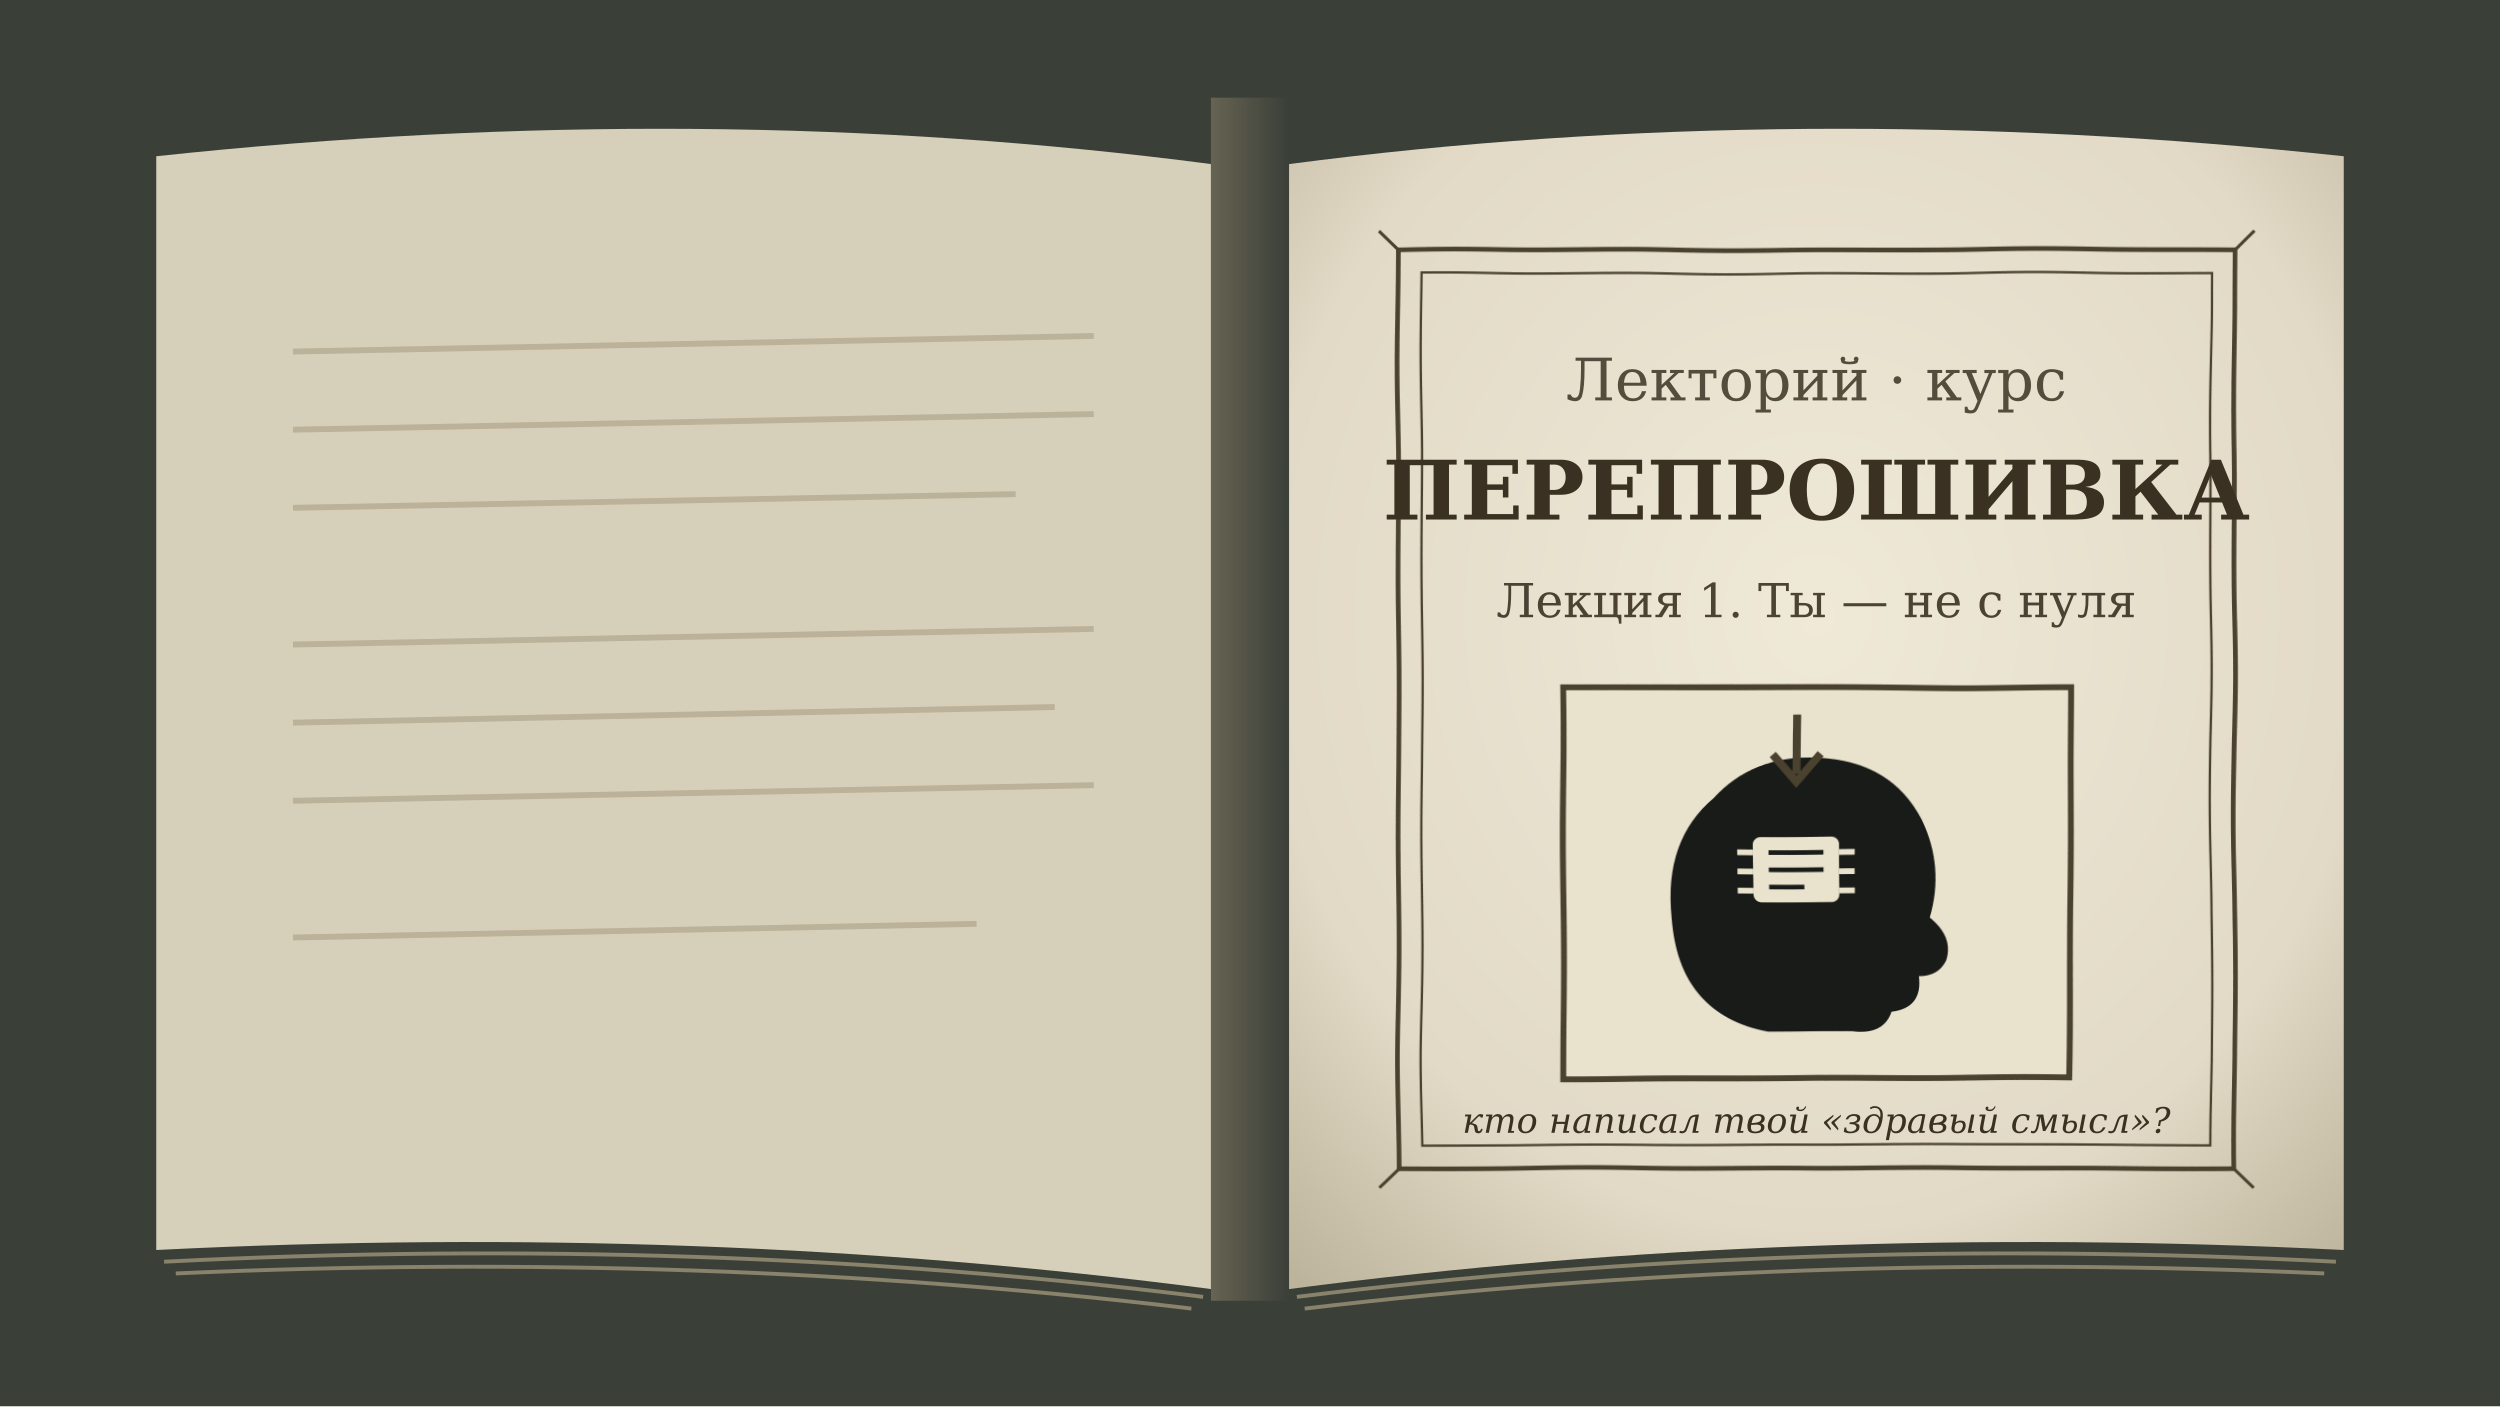
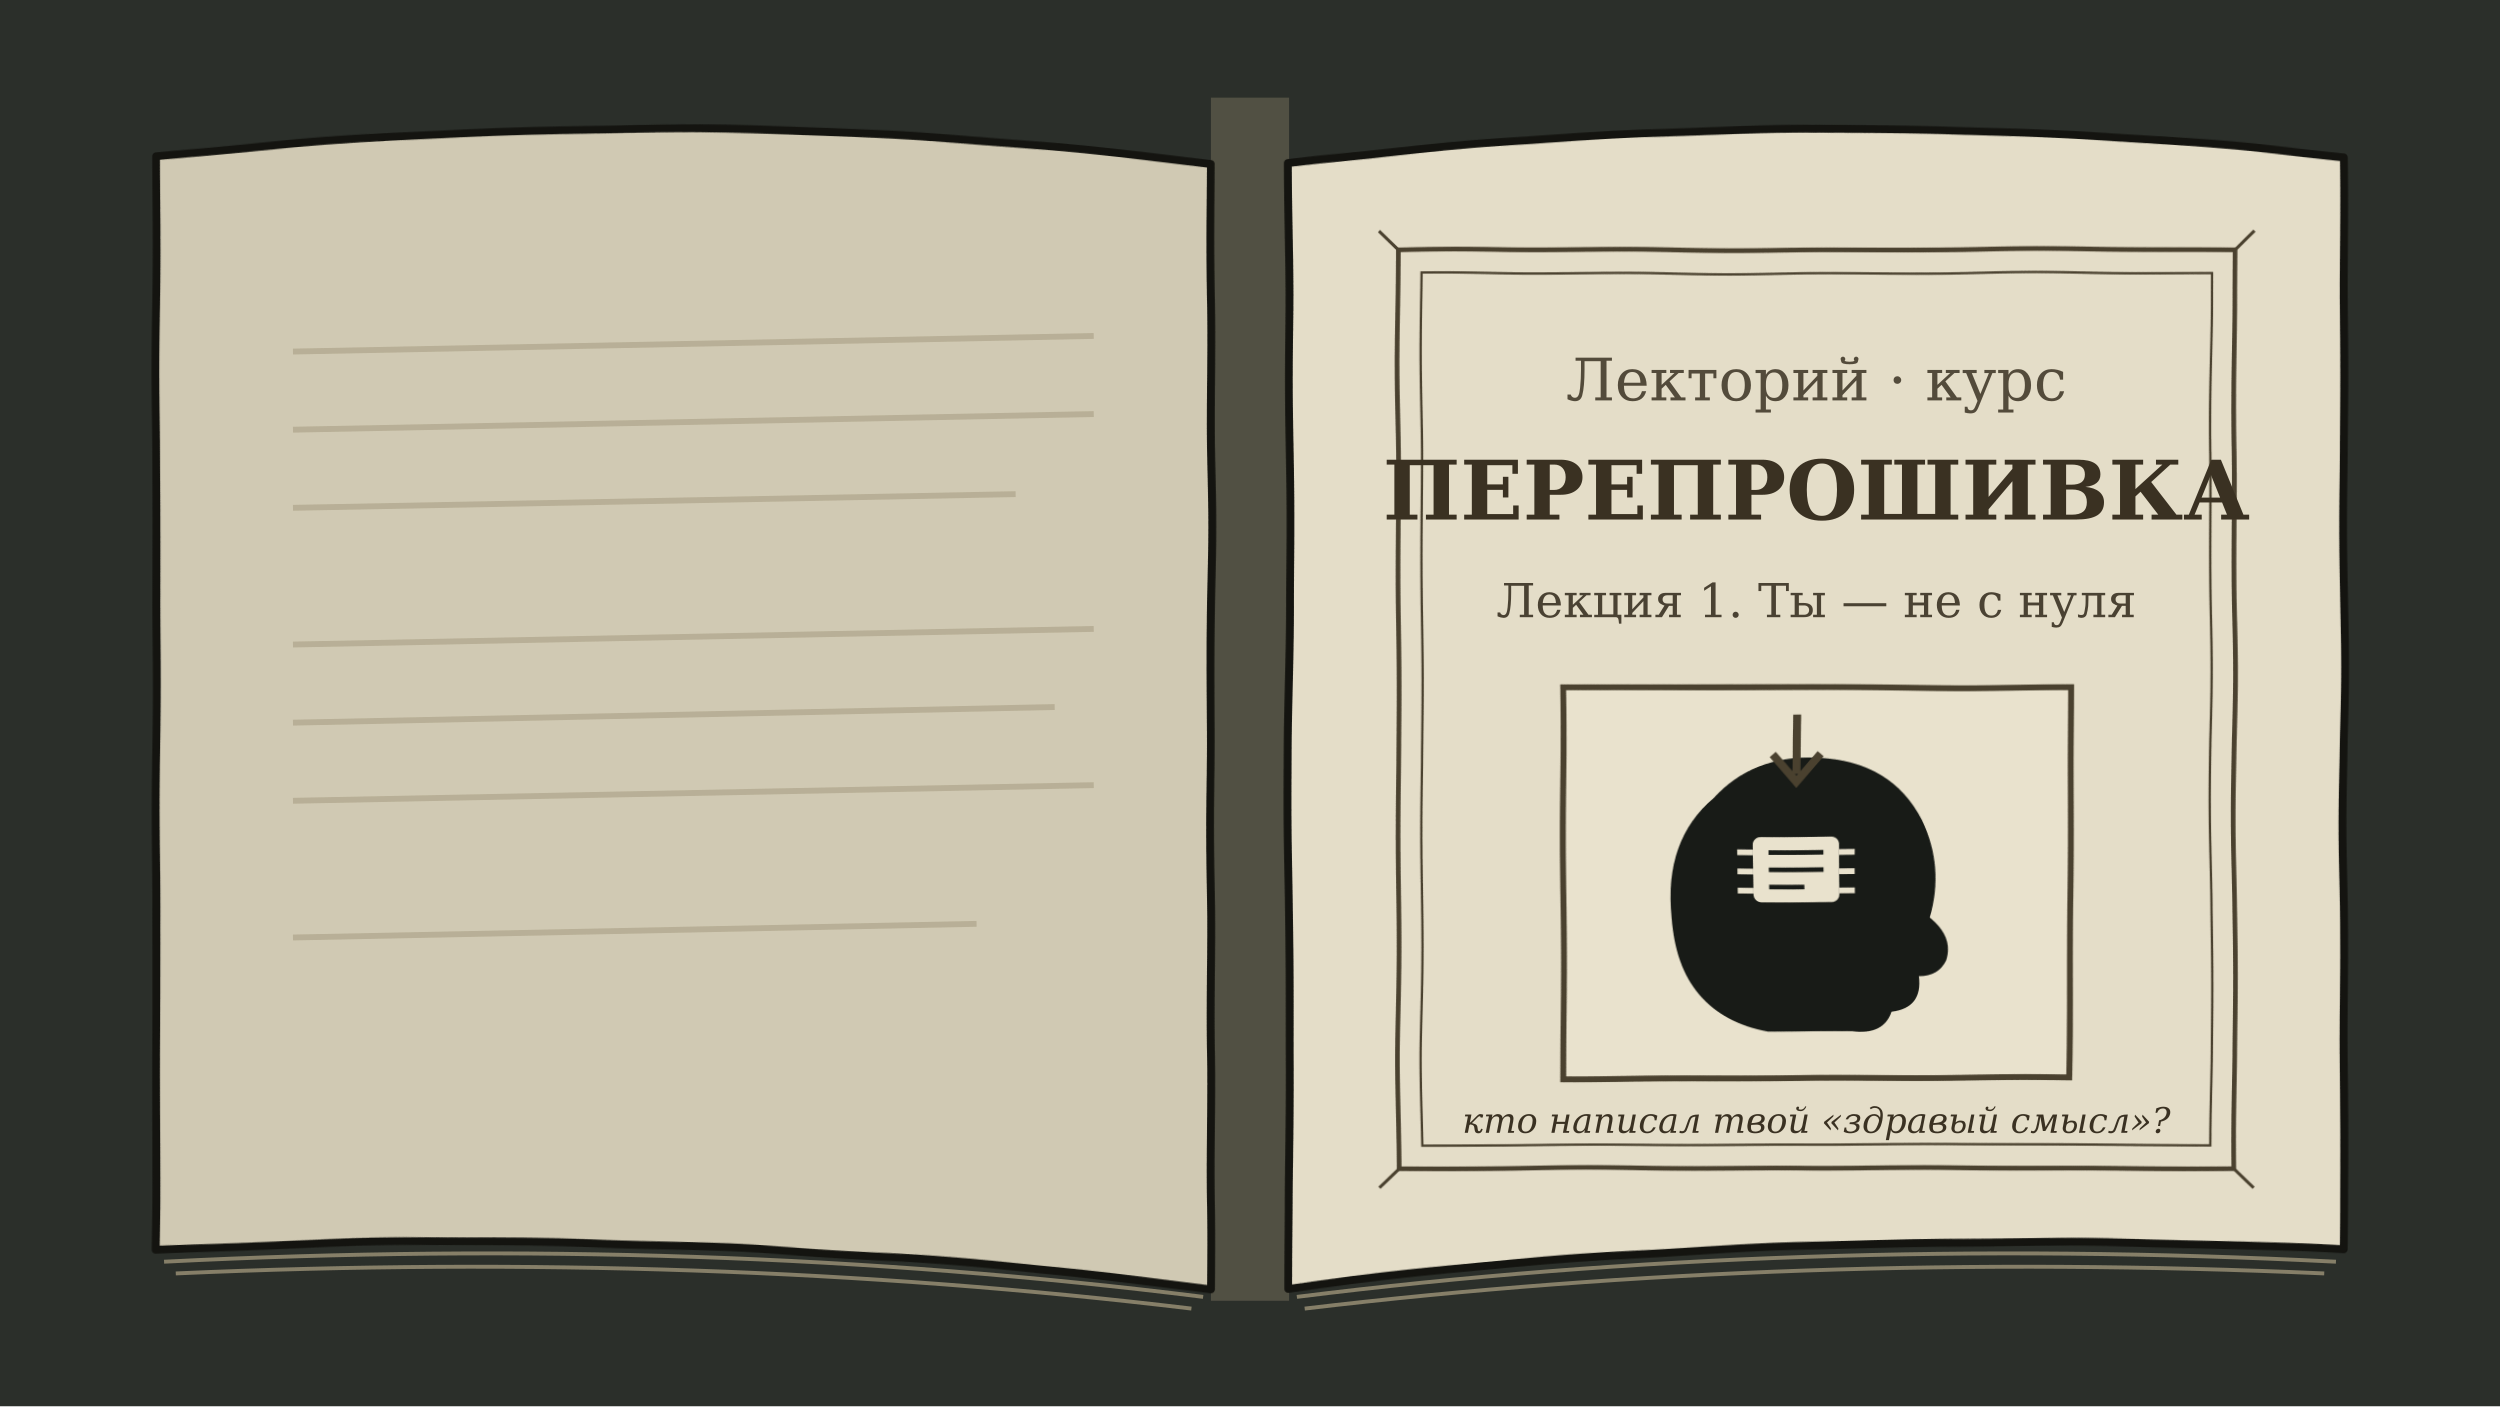
<svg xmlns="http://www.w3.org/2000/svg" viewBox="0 0 1280 720" width="1280" height="720">
  <defs>
-     <radialGradient id="paper" cx="50%" cy="42%" r="75%">
-       <stop offset="0%" stop-color="#efe9d8" />
-       <stop offset="70%" stop-color="#e2dac6" />
-       <stop offset="100%" stop-color="#bdb49c" />
-     </radialGradient>
-     <linearGradient id="spine" x1="0" y1="0" x2="1" y2="0">
-       <stop offset="0%" stop-color="#8a8168" stop-opacity="0.55" />
-       <stop offset="100%" stop-color="#8a8168" stop-opacity="0" />
-     </linearGradient>
    <filter id="ink" x="-5%" y="-5%" width="110%" height="110%">
      <feTurbulence type="fractalNoise" baseFrequency="0.013" numOctaves="1" seed="6" result="n" />
      <feDisplacementMap in="SourceGraphic" in2="n" scale="3" xChannelSelector="R" yChannelSelector="G" />
    </filter>
  </defs>
-   <rect width="1280" height="720" fill="#3a3f38" />
-   <path d="M80 80 Q360 50 620 84 L620 660 Q360 626 80 640 Z" fill="#d6cfba" />
-   <path d="M660 84 Q920 50 1200 80 L1200 640 Q920 626 660 660 Z" fill="url(#paper)" />
-   <rect x="620" y="50" width="40" height="616" fill="url(#spine)" />
+   <rect width="1280" height="720" fill="#2b2f2a" />
+   <path d="M80 80 Q360 50 620 84 L620 660 Q360 626 80 640 Z" fill="#d0c9b3" />
+   <path d="M660 84 Q920 50 1200 80 L1200 640 Q920 626 660 660 Z" fill="#e4ddc8" />
+   <rect x="620" y="50" width="40" height="616" fill="#8a8168" opacity="0.4" />
+   <g fill="none" stroke="#141410" stroke-width="4" filter="url(#ink)" stroke-linejoin="round">
+     <path d="M80 80 Q360 50 620 84 L620 660 Q360 626 80 640 Z" />
+     <path d="M660 84 Q920 50 1200 80 L1200 640 Q920 626 660 660 Z" />
+   </g>
  <g stroke="#9c9378" stroke-width="2" fill="none" opacity="0.8">
    <path d="M84 646 Q360 632 616 664" />
    <path d="M90 652 Q360 640 610 670" />
    <path d="M1196 646 Q920 632 664 664" />
    <path d="M1190 652 Q920 640 668 670" />
  </g>
  <g filter="url(#ink)" fill="none" stroke="#4a412f" stroke-width="2.4">
    <rect x="716" y="128" width="428" height="470" />
    <rect x="728" y="140" width="404" height="446" stroke-width="1.2" />
    <path d="M716 128 l-10 -10 M1144 128 l10 -10 M716 598 l-10 10 M1144 598 l10 10" stroke-width="1.6" />
  </g>
  <g fill="#3a3122" text-anchor="middle" font-family="DejaVu Serif">
    <text x="930" y="205" font-size="30" opacity="0.85">Лекторий · курс</text>
    <text x="930" y="266" font-size="42" font-weight="bold">ПЕРЕПРОШИВКА</text>
    <text x="930" y="316" font-size="24" opacity="0.9">Лекция 1. Ты — не с нуля</text>
  </g>
  <line x1="770" y1="288" x2="1090" y2="288" stroke="#4a412f" stroke-width="2" filter="url(#ink)" />
  <g filter="url(#ink)">
    <rect x="800" y="352" width="260" height="200" fill="#e9e2cd" stroke="#4a412f" stroke-width="3" />
    <path d="M905 528 Q860 520 856 470 Q852 430 878 408 Q898 386 930 388 Q968 390 984 420 Q996 444 988 470 Q1000 480 996 492 Q992 500 982 500 Q984 516 968 518 Q964 530 948 528 Z" fill="#181b17" />
    <rect x="898" y="428" width="44" height="34" rx="4" fill="#e9e2cd" />
    <g stroke="#e9e2cd" stroke-width="3">
      <line x1="890" y1="436" x2="898" y2="436" />
      <line x1="890" y1="446" x2="898" y2="446" />
      <line x1="890" y1="456" x2="898" y2="456" />
      <line x1="942" y1="436" x2="950" y2="436" />
      <line x1="942" y1="446" x2="950" y2="446" />
      <line x1="942" y1="456" x2="950" y2="456" />
    </g>
    <g stroke="#181b17" stroke-width="2.4" fill="none">
      <path d="M906 436 h28 M906 445 h28 M906 454 h18" />
    </g>
    <path d="M920 366 v30 M908 386 l12 14 l12 -14" fill="none" stroke="#4a412f" stroke-width="4" />
  </g>
  <text x="930" y="580" font-size="18" fill="#3a3122" text-anchor="middle" font-family="DejaVu Serif" font-style="italic">кто написал твой «здравый смысл»?</text>
  <g stroke="#a89e83" stroke-width="3" opacity="0.6">
    <line x1="150" y1="180" x2="560" y2="172" />
    <line x1="150" y1="220" x2="560" y2="212" />
    <line x1="150" y1="260" x2="520" y2="253" />
    <line x1="150" y1="330" x2="560" y2="322" />
    <line x1="150" y1="370" x2="540" y2="362" />
    <line x1="150" y1="410" x2="560" y2="402" />
    <line x1="150" y1="480" x2="500" y2="473" />
  </g>
</svg>
